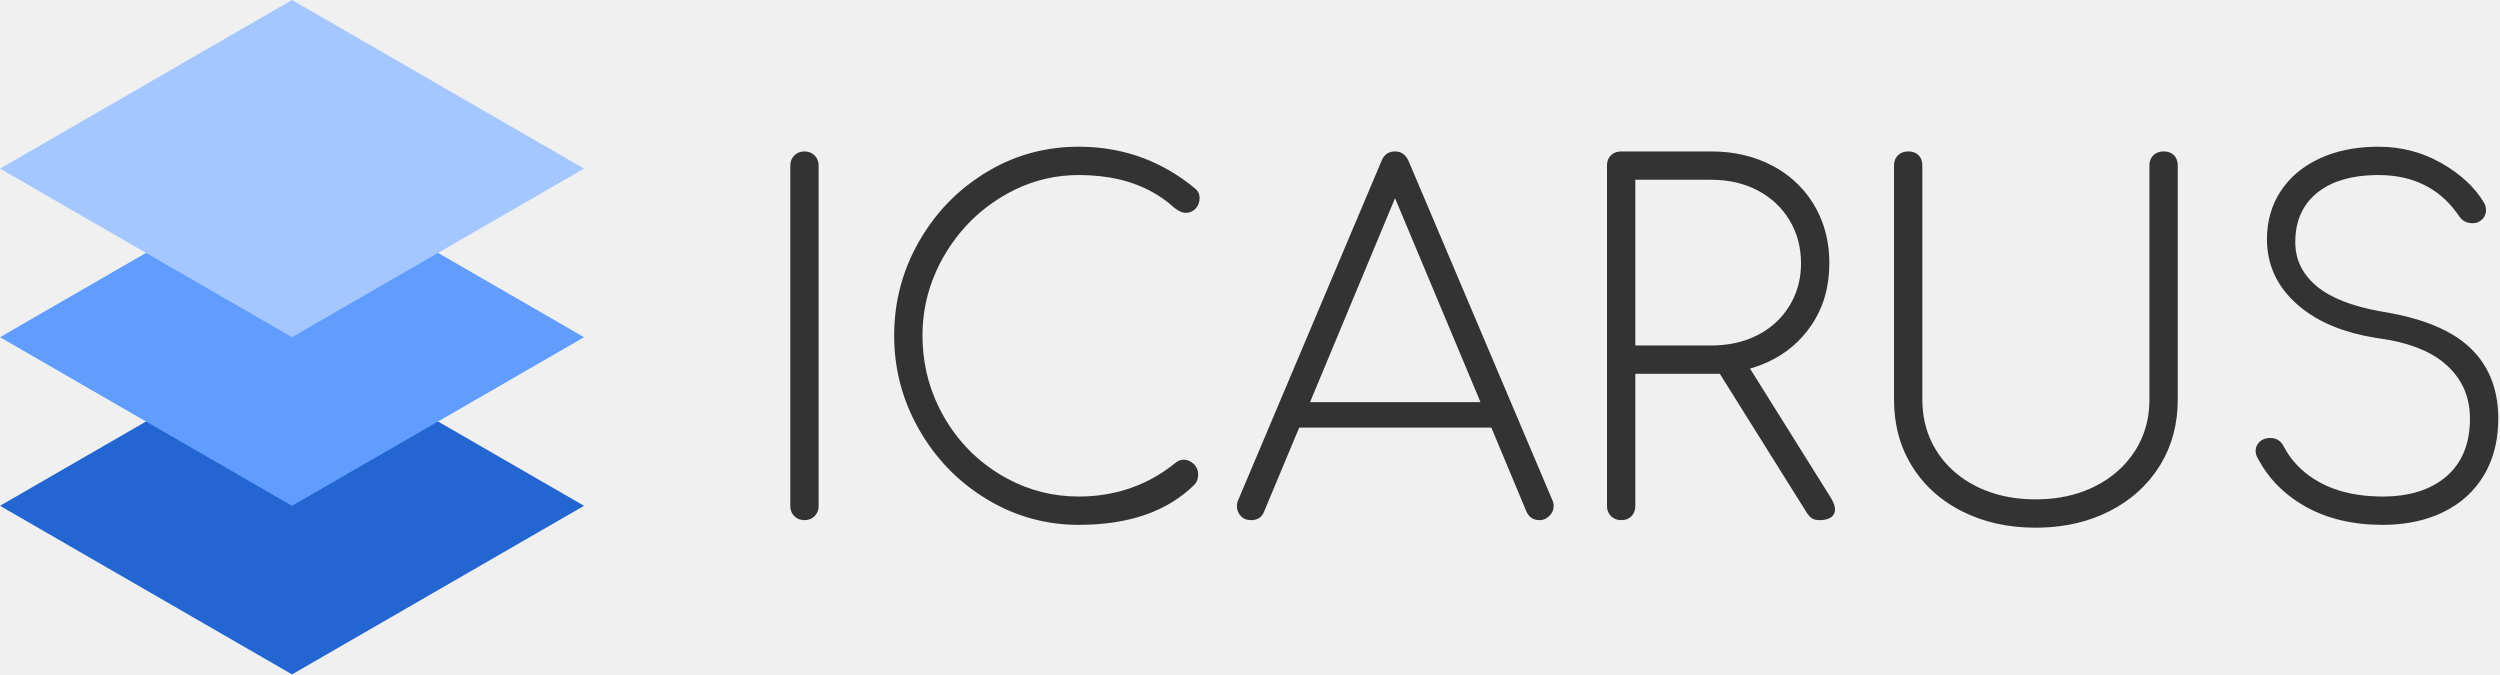
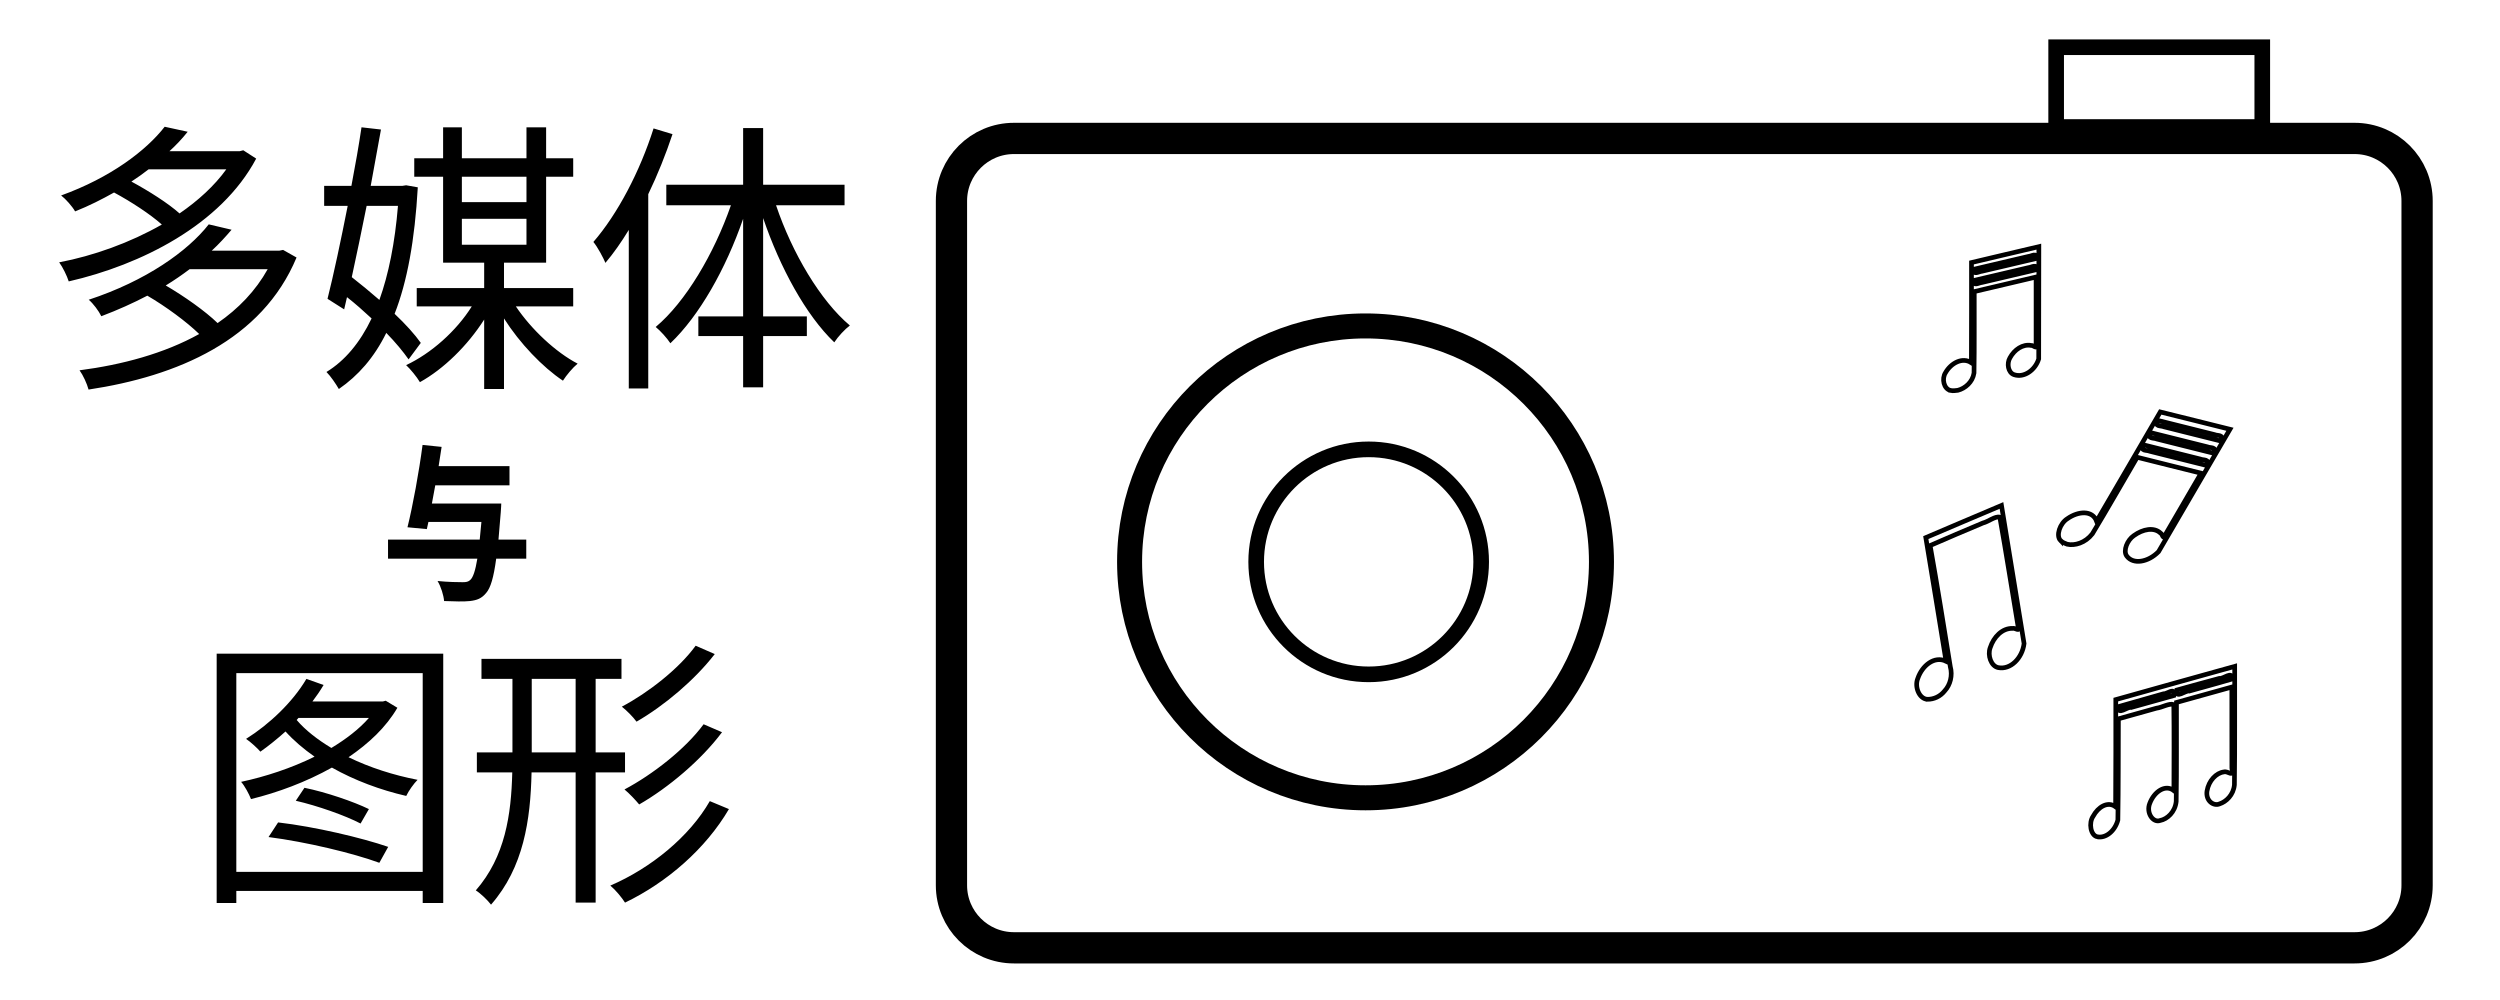
- <svg xmlns="http://www.w3.org/2000/svg" version="1.1" width="949" height="256" viewbox="0 0 949 256">
-   <path fill="#2366d1" d="M110.851 128L221.703 192L110.851 256L0 192Z" />
-   <path fill="#609dff" d="M110.851 64L221.703 128L110.851 192L0 128Z" />
-   <path fill="#a4c7ff" d="M110.851 0L221.703 64L110.851 128L0 64Z" />
-   <g transform="translate(300, 55.695), scale(0.7)" fill="#333">
-     <path d="M 613.888 10.24 L 613.888 137.216 A 60.705 60.705 0 0 0 613.954 140.055 Q 614.553 152.847 620.602 163.316 A 50.135 50.135 0 0 0 621.696 165.12 A 51.598 51.598 0 0 0 624.562 169.185 Q 631.357 177.897 641.762 183.449 A 63.11 63.11 0 0 0 643.456 184.32 A 61.649 61.649 0 0 0 648.369 186.492 Q 659.467 190.833 672.846 191.198 A 90.809 90.809 0 0 0 675.328 191.232 A 90.563 90.563 0 0 0 678.104 191.19 Q 692.78 190.74 704.7 185.489 A 61.259 61.259 0 0 0 707.2 184.32 Q 721.152 177.408 729.088 165.12 A 49.502 49.502 0 0 0 731.322 161.299 Q 736.63 151.203 736.997 139.036 A 60.335 60.335 0 0 0 737.024 137.216 L 737.024 10.24 A 10.857 10.857 0 0 1 737.062 9.315 Q 737.313 6.384 739.2 4.608 A 7.256 7.256 0 0 1 741.925 2.981 Q 743.196 2.56 744.704 2.56 Q 746.956 2.56 748.602 3.369 A 6.472 6.472 0 0 1 750.336 4.608 Q 752.167 6.439 752.361 9.499 A 11.729 11.729 0 0 1 752.384 10.24 L 752.384 137.216 Q 752.384 156.807 743.135 172.194 A 64.077 64.077 0 0 1 742.528 173.184 Q 732.672 188.928 715.136 197.76 Q 698.912 205.931 678.635 206.543 A 109.71 109.71 0 0 1 675.328 206.592 Q 653.056 206.592 635.52 197.76 A 77.835 77.835 0 0 1 632.828 196.338 Q 618.963 188.661 610.337 176.346 A 65.778 65.778 0 0 1 608.256 173.184 Q 598.528 157.44 598.528 137.216 L 598.528 10.24 A 10.857 10.857 0 0 1 598.566 9.315 Q 598.817 6.384 600.704 4.608 A 7.256 7.256 0 0 1 603.429 2.981 Q 604.7 2.56 606.208 2.56 Q 608.46 2.56 610.106 3.369 A 6.472 6.472 0 0 1 611.84 4.608 Q 613.671 6.439 613.865 9.499 A 11.729 11.729 0 0 1 613.888 10.24 Z M 895.488 8.96 A 69.507 69.507 0 0 0 894.88 8.615 Q 879.509 0 861.184 0 A 100.005 100.005 0 0 0 858.79 0.028 Q 842.342 0.422 829.568 6.272 A 61.75 61.75 0 0 0 828.078 6.979 Q 815.456 13.172 808.32 23.936 Q 800.768 35.328 800.768 50.176 Q 800.768 69.697 815.175 83.659 A 59.222 59.222 0 0 0 817.024 85.376 A 60.63 60.63 0 0 0 819.68 87.606 Q 834.727 99.526 859.059 103.529 A 133.91 133.91 0 0 0 861.696 103.936 Q 884.116 107.004 896.419 116.925 A 41.61 41.61 0 0 1 898.432 118.656 A 43.592 43.592 0 0 1 899.28 119.455 Q 910.848 130.653 910.848 147.456 Q 910.848 167.68 898.176 178.688 A 39.281 39.281 0 0 1 893.72 182.034 Q 882.522 189.266 865.531 189.672 A 85.481 85.481 0 0 1 863.488 189.696 A 102.18 102.18 0 0 1 861.3 189.673 Q 845.567 189.336 833.654 184.112 A 55.097 55.097 0 0 1 830.592 182.656 A 56.619 56.619 0 0 1 829.066 181.842 Q 818.274 175.871 811.94 166.114 A 47.528 47.528 0 0 1 809.984 162.816 A 12.115 12.115 0 0 0 809.808 162.46 Q 807.734 158.428 803.571 158.002 A 9.942 9.942 0 0 0 802.56 157.952 A 12.194 12.194 0 0 0 802.217 157.957 Q 798.871 158.051 796.8 160 A 7.449 7.449 0 0 0 796.119 160.731 Q 794.934 162.191 794.688 164.094 A 8.003 8.003 0 0 0 794.624 165.12 A 6.218 6.218 0 0 0 794.708 166.137 Q 794.803 166.708 795.004 167.28 A 7.895 7.895 0 0 0 795.392 168.192 A 65.044 65.044 0 0 0 796.099 169.546 Q 804.091 184.419 819.055 193.615 A 74.4 74.4 0 0 0 821.76 195.2 Q 839.424 205.056 863.488 205.056 Q 879.548 205.056 892.299 199.951 A 62.036 62.036 0 0 0 896.384 198.144 Q 910.592 191.232 918.4 178.176 A 51.186 51.186 0 0 0 920.533 174.225 Q 926.208 162.515 926.208 147.456 A 72.811 72.811 0 0 0 926.178 145.354 Q 925.592 125.061 913.589 111.755 A 49.8 49.8 0 0 0 911.36 109.44 Q 896.512 94.976 864.256 89.6 A 157.882 157.882 0 0 1 862.446 89.288 Q 839.242 85.142 827.904 75.776 A 41.218 41.218 0 0 1 826.977 74.987 Q 816.128 65.472 816.128 51.712 A 49.293 49.293 0 0 1 816.128 51.578 Q 816.175 34.522 828.032 24.96 A 35.234 35.234 0 0 1 828.891 24.289 Q 840.118 15.794 859.213 15.381 A 91.194 91.194 0 0 1 861.184 15.36 A 73.044 73.044 0 0 1 862.037 15.365 Q 888.747 15.677 903.514 35.593 A 59.37 59.37 0 0 1 904.96 37.632 Q 907.22 41.022 911.076 41.419 A 10.261 10.261 0 0 0 912.128 41.472 A 14.543 14.543 0 0 0 912.743 41.459 Q 914.336 41.392 915.2 40.96 A 10.655 10.655 0 0 0 915.336 40.891 Q 916.348 40.366 917.135 39.681 A 7.607 7.607 0 0 0 918.4 38.272 Q 919.197 37.122 919.442 35.787 A 6.761 6.761 0 0 0 919.552 34.56 Q 919.552 32.256 918.528 30.464 Q 911.104 17.92 895.488 8.96 Z M 160.311 0.068 A 110.648 110.648 0 0 0 156.416 0 Q 131.565 0 110.402 11.483 A 99.343 99.343 0 0 0 106.112 13.952 A 109.009 109.009 0 0 0 104.543 14.926 Q 84.677 27.489 72.14 47.479 A 111.393 111.393 0 0 0 69.76 51.456 Q 56.32 75.008 56.32 102.4 Q 56.32 127.331 67.56 149.187 A 107.592 107.592 0 0 0 69.888 153.472 Q 83.456 177.152 106.496 191.104 A 103.444 103.444 0 0 0 108.082 192.045 Q 130.459 205.056 156.416 205.056 Q 197.376 205.056 219.392 183.04 Q 220.918 181.296 221.145 178.624 A 11.364 11.364 0 0 0 221.184 177.664 Q 221.184 174.906 219.514 172.852 A 8.614 8.614 0 0 0 218.752 172.032 A 10.501 10.501 0 0 0 218.638 171.925 Q 216.248 169.728 213.248 169.728 A 6.244 6.244 0 0 0 211.549 169.961 Q 210.906 170.141 210.291 170.463 A 7.508 7.508 0 0 0 209.408 171.008 Q 186.624 189.696 156.416 189.696 Q 135.765 189.696 117.743 180.022 A 87.237 87.237 0 0 1 114.048 177.92 Q 94.464 166.144 83.072 146.048 Q 72.704 127.758 71.772 106.604 A 95.549 95.549 0 0 1 71.68 102.4 Q 71.68 79.616 83.2 59.52 A 97.348 97.348 0 0 1 83.35 59.26 Q 94.847 39.346 114.304 27.392 A 88.056 88.056 0 0 1 117.155 25.713 Q 133.663 16.406 152.218 15.466 A 82.911 82.911 0 0 1 156.416 15.36 A 117.212 117.212 0 0 1 156.817 15.361 Q 180.184 15.441 196.829 24.848 A 63.01 63.01 0 0 1 207.872 32.768 A 23.034 23.034 0 0 0 208.339 33.158 Q 211.641 35.84 214.272 35.84 A 9.974 9.974 0 0 0 214.911 35.82 Q 217.343 35.664 219.009 34.296 A 6.873 6.873 0 0 0 219.904 33.408 A 9.994 9.994 0 0 0 220.133 33.126 Q 221.952 30.799 221.952 27.904 A 8.988 8.988 0 0 0 221.929 27.259 Q 221.724 24.398 219.648 22.784 A 110.881 110.881 0 0 0 219.543 22.697 Q 193.686 1.244 160.311 0.068 Z M 551.168 198.4 L 504.064 123.136 L 499.456 123.136 L 458.24 123.136 L 458.24 194.816 Q 458.24 198.144 456.192 200.32 Q 454.232 202.403 450.865 202.492 A 11.487 11.487 0 0 1 450.56 202.496 Q 447.452 202.496 445.349 200.598 A 7.871 7.871 0 0 1 445.056 200.32 A 7.525 7.525 0 0 1 444.182 199.275 Q 442.889 197.403 442.88 194.85 A 10.179 10.179 0 0 1 442.88 194.816 L 442.88 10.24 A 10.857 10.857 0 0 1 442.918 9.315 Q 443.169 6.384 445.056 4.608 A 7.256 7.256 0 0 1 447.781 2.981 Q 449.052 2.56 450.56 2.56 L 499.456 2.56 Q 517.888 2.56 532.48 10.24 Q 545.954 17.332 553.971 29.662 A 58.968 58.968 0 0 1 555.264 31.744 A 56.737 56.737 0 0 1 560.414 43.13 Q 563.456 52.468 563.456 63.232 Q 563.456 82.2 553.946 96.465 A 56.692 56.692 0 0 1 551.808 99.456 A 58.849 58.849 0 0 1 549.212 102.618 Q 538.621 114.637 522.253 119.779 A 72.195 72.195 0 0 1 520.448 120.32 L 564.48 190.72 Q 566.528 194.304 566.528 196.608 A 6.599 6.599 0 0 1 566.478 197.436 Q 566.253 199.208 565.035 200.395 A 5.625 5.625 0 0 1 564.352 200.96 A 6.473 6.473 0 0 1 563.547 201.443 Q 561.472 202.496 558.08 202.496 Q 555.751 202.496 554.27 201.649 A 4.911 4.911 0 0 1 553.984 201.472 Q 552.654 200.585 551.515 198.93 A 14.447 14.447 0 0 1 551.168 198.4 Z M 399.104 197.632 L 380.16 152.32 L 275.968 152.32 L 257.024 197.632 Q 255.324 202.248 250.396 202.483 A 11.297 11.297 0 0 1 249.856 202.496 A 10.258 10.258 0 0 1 248.931 202.455 Q 246.143 202.203 244.4 200.383 A 6.997 6.997 0 0 1 244.224 200.192 A 8.678 8.678 0 0 1 243.477 199.224 Q 242.176 197.264 242.176 194.816 A 7.805 7.805 0 0 1 242.282 193.521 A 7.181 7.181 0 0 1 242.944 191.488 L 320.512 7.936 A 12.196 12.196 0 0 1 320.852 7.129 Q 322.805 2.936 327.14 2.591 A 10.038 10.038 0 0 1 327.936 2.56 A 9.004 9.004 0 0 1 328.947 2.615 Q 333.29 3.106 335.36 7.936 L 413.184 191.488 Q 413.952 193.024 413.952 194.816 A 7.64 7.64 0 0 1 413.846 196.101 Q 413.457 198.383 411.648 200.192 A 9.044 9.044 0 0 1 410.871 200.886 Q 409.083 202.303 406.879 202.473 A 7.908 7.908 0 0 1 406.272 202.496 A 9.93 9.93 0 0 1 405.339 202.453 Q 400.96 202.04 399.104 197.632 Z M 15.36 10.24 L 15.36 194.816 Q 15.36 197.924 13.462 200.027 A 7.871 7.871 0 0 1 13.184 200.32 A 7.525 7.525 0 0 1 12.139 201.194 Q 10.267 202.487 7.714 202.496 A 10.179 10.179 0 0 1 7.68 202.496 Q 4.572 202.496 2.469 200.598 A 7.871 7.871 0 0 1 2.176 200.32 A 7.525 7.525 0 0 1 1.302 199.275 Q 0.009 197.403 0 194.85 A 10.179 10.179 0 0 1 0 194.816 L 0 10.24 Q 0 7.132 1.898 5.029 A 7.871 7.871 0 0 1 2.176 4.736 A 7.525 7.525 0 0 1 3.221 3.862 Q 5.093 2.569 7.646 2.56 A 10.179 10.179 0 0 1 7.68 2.56 Q 10.788 2.56 12.891 4.458 A 7.871 7.871 0 0 1 13.184 4.736 A 7.525 7.525 0 0 1 14.058 5.781 Q 15.351 7.653 15.36 10.206 A 10.179 10.179 0 0 1 15.36 10.24 Z M 281.856 138.496 L 374.272 138.496 L 327.936 27.904 L 281.856 138.496 Z M 458.24 107.776 L 499.456 107.776 Q 510.418 107.776 519.519 104.362 A 48.175 48.175 0 0 0 524.544 102.144 A 47.471 47.471 0 0 0 527.059 100.761 Q 534.75 96.219 539.878 89.183 A 43.678 43.678 0 0 0 541.824 86.272 Q 547.436 77.109 548.027 65.896 A 50.673 50.673 0 0 0 548.096 63.232 Q 548.096 50.176 541.824 39.808 Q 535.552 29.44 524.544 23.68 Q 513.536 17.92 499.456 17.92 L 458.24 17.92 L 458.24 107.776 Z" vector-effect="non-scaling-stroke" />
+ <svg xmlns="http://www.w3.org/2000/svg" width="800" height="320">
+   <g>
+     <rect fill="#fff" id="canvas_background" height="322" width="802" y="-1" x="-1" />
+     <g display="none" overflow="visible" y="0" x="0" height="100%" width="100%" id="canvasGrid">
+       <rect fill="url(#gridpattern)" stroke-width="0" y="0" x="0" height="100%" width="100%" />
+     </g>
+   </g>
+   <g>
+     <rect stroke="#000" rx="20" id="svg_1" height="259" width="469" y="44.299" x="304.468" stroke-width="10" fill="#fff" />
+     <ellipse stroke="#000" ry="75.5" rx="75.5" id="svg_4" cy="179.799" cx="436.968" stroke-width="8" fill="#fff" />
+     <ellipse stroke="#000" ry="36" rx="36" id="svg_7" cy="179.792" cx="437.975" stroke-width="5" fill="#fff" />
+     <path id="svg_20" d="m624.197,124.955c-2.171,-0.469 -2.92,-3.745 -1.625,-5.707c1.718,-3.035 5.393,-5.082 8.272,-3.166c0.057,-10.689 0.024,-21.378 0.033,-32.067c7.179,-1.73 14.374,-3.371 21.555,-5.085c-0.016,11.98 -0.031,23.959 -0.047,35.939c-1.125,3.623 -4.761,6.136 -7.926,5.012c-1.885,-0.674 -2.336,-3.579 -1.287,-5.359c1.437,-2.655 4.112,-4.479 6.801,-3.981c0.767,-0.093 1.897,1.391 1.573,-0.287c0,-7.201 0,-14.403 0,-21.604c-6.59,1.584 -13.193,3.094 -19.786,4.661c-0.03,8.688 0.073,17.379 -0.076,26.064c-0.454,2.916 -2.855,4.935 -5.171,5.523c-0.765,0.109 -1.55,0.203 -2.316,0.059l-0,0zm17.191,-36.252c3.386,-0.796 6.774,-1.582 10.158,-2.387c0.431,-2.049 -1.497,-0.718 -2.44,-0.668c-5.781,1.363 -11.566,2.706 -17.347,4.074c-0.431,2.049 1.497,0.718 2.44,0.668c2.396,-0.564 4.792,-1.126 7.189,-1.687zm0,-3.587c3.386,-0.796 6.774,-1.582 10.158,-2.387c0.431,-2.049 -1.497,-0.718 -2.44,-0.668c-5.781,1.363 -11.566,2.706 -17.347,4.074c-0.431,2.049 1.497,0.718 2.44,0.668c2.396,-0.564 4.792,-1.126 7.189,-1.687z" stroke-width="1.5" stroke="#000" fill="#fff" />
+     <path transform="rotate(30.19353 685.4709,154.6564) " id="svg_21" d="m672.182,183.642c-2.222,-0.592 -2.988,-4.724 -1.663,-7.2c1.758,-3.829 5.518,-6.411 8.464,-3.994c0.059,-13.484 0.025,-26.969 0.034,-40.454c7.346,-2.182 14.708,-4.252 22.057,-6.415c-0.016,15.113 -0.032,30.226 -0.048,45.338c-1.151,4.571 -4.871,7.741 -8.11,6.323c-1.928,-0.85 -2.391,-4.515 -1.317,-6.761c1.471,-3.35 4.208,-5.65 6.959,-5.022c0.785,-0.117 1.942,1.755 1.61,-0.363c0,-7.577 0,-15.153 0,-22.73c-6.743,1.999 -13.5,3.903 -20.247,5.88c-0.031,9.464 0.077,18.933 -0.078,28.393c-0.488,3.657 -2.925,6.191 -5.291,6.93c-0.783,0.137 -1.586,0.256 -2.37,0.074l0,-0zm17.591,-41.208c3.465,-1.004 6.931,-1.996 10.394,-3.011c0.441,-2.585 -1.532,-0.906 -2.496,-0.843c-5.916,1.72 -11.835,3.414 -17.75,5.14c-0.441,2.585 1.532,0.906 2.496,0.843c2.452,-0.711 4.904,-1.42 7.356,-2.129l0,0zm0,-4.525c3.465,-1.004 6.931,-1.996 10.394,-3.011c0.441,-2.585 -1.532,-0.906 -2.496,-0.843c-5.916,1.72 -11.835,3.414 -17.75,5.14c-0.441,2.585 1.532,0.906 2.496,0.843c2.452,-0.711 4.904,-1.42 7.356,-2.129l0,0zm0,-4.525c3.465,-1.004 6.931,-1.996 10.394,-3.011c0.441,-2.585 -1.532,-0.906 -2.496,-0.843c-5.916,1.72 -11.835,3.414 -17.75,5.14c-0.441,2.585 1.532,0.906 2.496,0.843c2.452,-0.711 4.904,-1.42 7.356,-2.129l0,-0z" stroke-width="1.5" stroke="#000" fill="#fff" />
+     <path transform="rotate(-9.361533 627.3001,193.029) " stroke="#000" id="svg_22" d="m611.897,221.657c-2.575,-0.584 -3.463,-4.666 -1.928,-7.112c2.037,-3.782 6.396,-6.332 9.811,-3.945c0.068,-13.363 0.029,-26.726 0.039,-40.089c8.515,-2.114 17.048,-4.109 25.566,-6.205c-0.018,14.928 -0.037,29.855 -0.055,44.783c-1.334,4.515 -5.646,7.646 -9.401,6.246c-2.235,-0.84 -2.771,-4.46 -1.526,-6.678c1.704,-3.309 4.877,-5.581 8.066,-4.961c0.91,-0.116 2.25,1.733 1.866,-0.358c-0.032,-11.807 0.079,-23.617 -0.081,-35.422c-1.39,-0.647 -3.861,0.842 -5.64,0.963c-5.95,1.453 -11.912,2.829 -17.848,4.367c0.179,13.083 0.096,26.173 0.069,39.259c0.315,2.987 -0.997,5.801 -2.992,7.358c-1.722,1.571 -3.849,2.138 -5.945,1.797l-0,-0z" stroke-width="1.5" fill="#fff" />
+     <path id="svg_23" d="m671.181,267.782c-2.214,-0.421 -2.849,-4.464 -1.382,-6.576c1.606,-2.999 4.68,-4.891 7.191,-3.045c0.102,-11.427 0.044,-22.857 0.06,-34.285c12.675,-3.596 25.367,-7.074 38.048,-10.632c-0.037,12.634 0.089,25.272 -0.088,37.903c-0.304,3.258 -2.649,5.422 -4.761,6.099c-1.85,0.804 -4.455,-0.938 -4.017,-4.08c0.542,-3.398 3.014,-5.847 5.39,-6.144c1.329,-0.471 3.188,2.03 2.581,-1.297c0.015,-8.625 -0.011,-17.249 -0.02,-25.874c-5.904,1.645 -11.806,3.298 -17.711,4.935c-0.036,10.564 0.086,21.133 -0.089,31.694c-0.356,3.398 -2.876,5.645 -5.132,6.077c-2.234,0.857 -4.579,-2.441 -3.317,-5.511c1.394,-3.683 4.948,-6.191 7.712,-4.052c0.021,-9.184 0.089,-18.373 -0.032,-27.556c-1.495,-0.461 -3.793,0.981 -5.562,1.188c-4.056,1.131 -8.111,2.268 -12.166,3.402c-0.055,10.797 0.02,21.599 -0.168,32.391c-0.955,3.56 -3.898,5.881 -6.536,5.362l0,0l-0,0zm15.699,-42.761c2.919,-0.817 5.837,-1.633 8.756,-2.45c0.492,-2.916 -2.217,-0.395 -3.302,-0.557c-4.818,1.375 -9.636,2.755 -14.456,4.115c-0.279,2.986 2.906,-0.081 4.092,0.26c1.637,-0.454 3.274,-0.91 4.911,-1.368l0,0zm18.467,-5.212c2.929,-0.835 5.873,-1.595 8.792,-2.48c0.437,-2.902 -2.814,0.094 -3.953,-0.24c-4.541,1.259 -9.101,2.423 -13.632,3.733c-0.485,3.071 2.824,0.01 4.009,0.318c1.595,-0.445 3.189,-0.888 4.784,-1.332l0,0z" stroke-width="1.5" stroke="#000" fill="#fff" />
+     <rect stroke="#000" id="svg_27" height="25.532" width="65.958" y="15.112" x="657.969" stroke-width="5" fill="#fff" />
+     <text stroke="#fff" transform="matrix(3.625079,0,0,3.793211,-1358.536,-286.0561) " xml:space="preserve" text-anchor="start" font-family="Helvetica, Arial, sans-serif" font-size="24" id="svg_30" y="106.31" x="378.422" fill-opacity="null" stroke-opacity="null" stroke-width="0" fill="#000000">多媒体</text>
+     <text font-weight="bold" stroke="#fff" transform="matrix(2.032386,0,0,2.218723,-622.4157,-201.889) " xml:space="preserve" text-anchor="start" font-family="Helvetica, Arial, sans-serif" font-size="24" id="svg_31" y="175.584" x="366.188" fill-opacity="null" stroke-opacity="null" stroke-width="0" fill="#000000">与</text>
+     <text stroke="#fff" transform="matrix(3.625079,0,0,3.793211,-1358.536,-286.0561) " xml:space="preserve" text-anchor="start" font-family="Helvetica, Arial, sans-serif" font-size="24" id="svg_33" y="149.667" x="391.872" fill-opacity="null" stroke-opacity="null" stroke-width="0" fill="#000000">图形</text>
  </g>
</svg>
